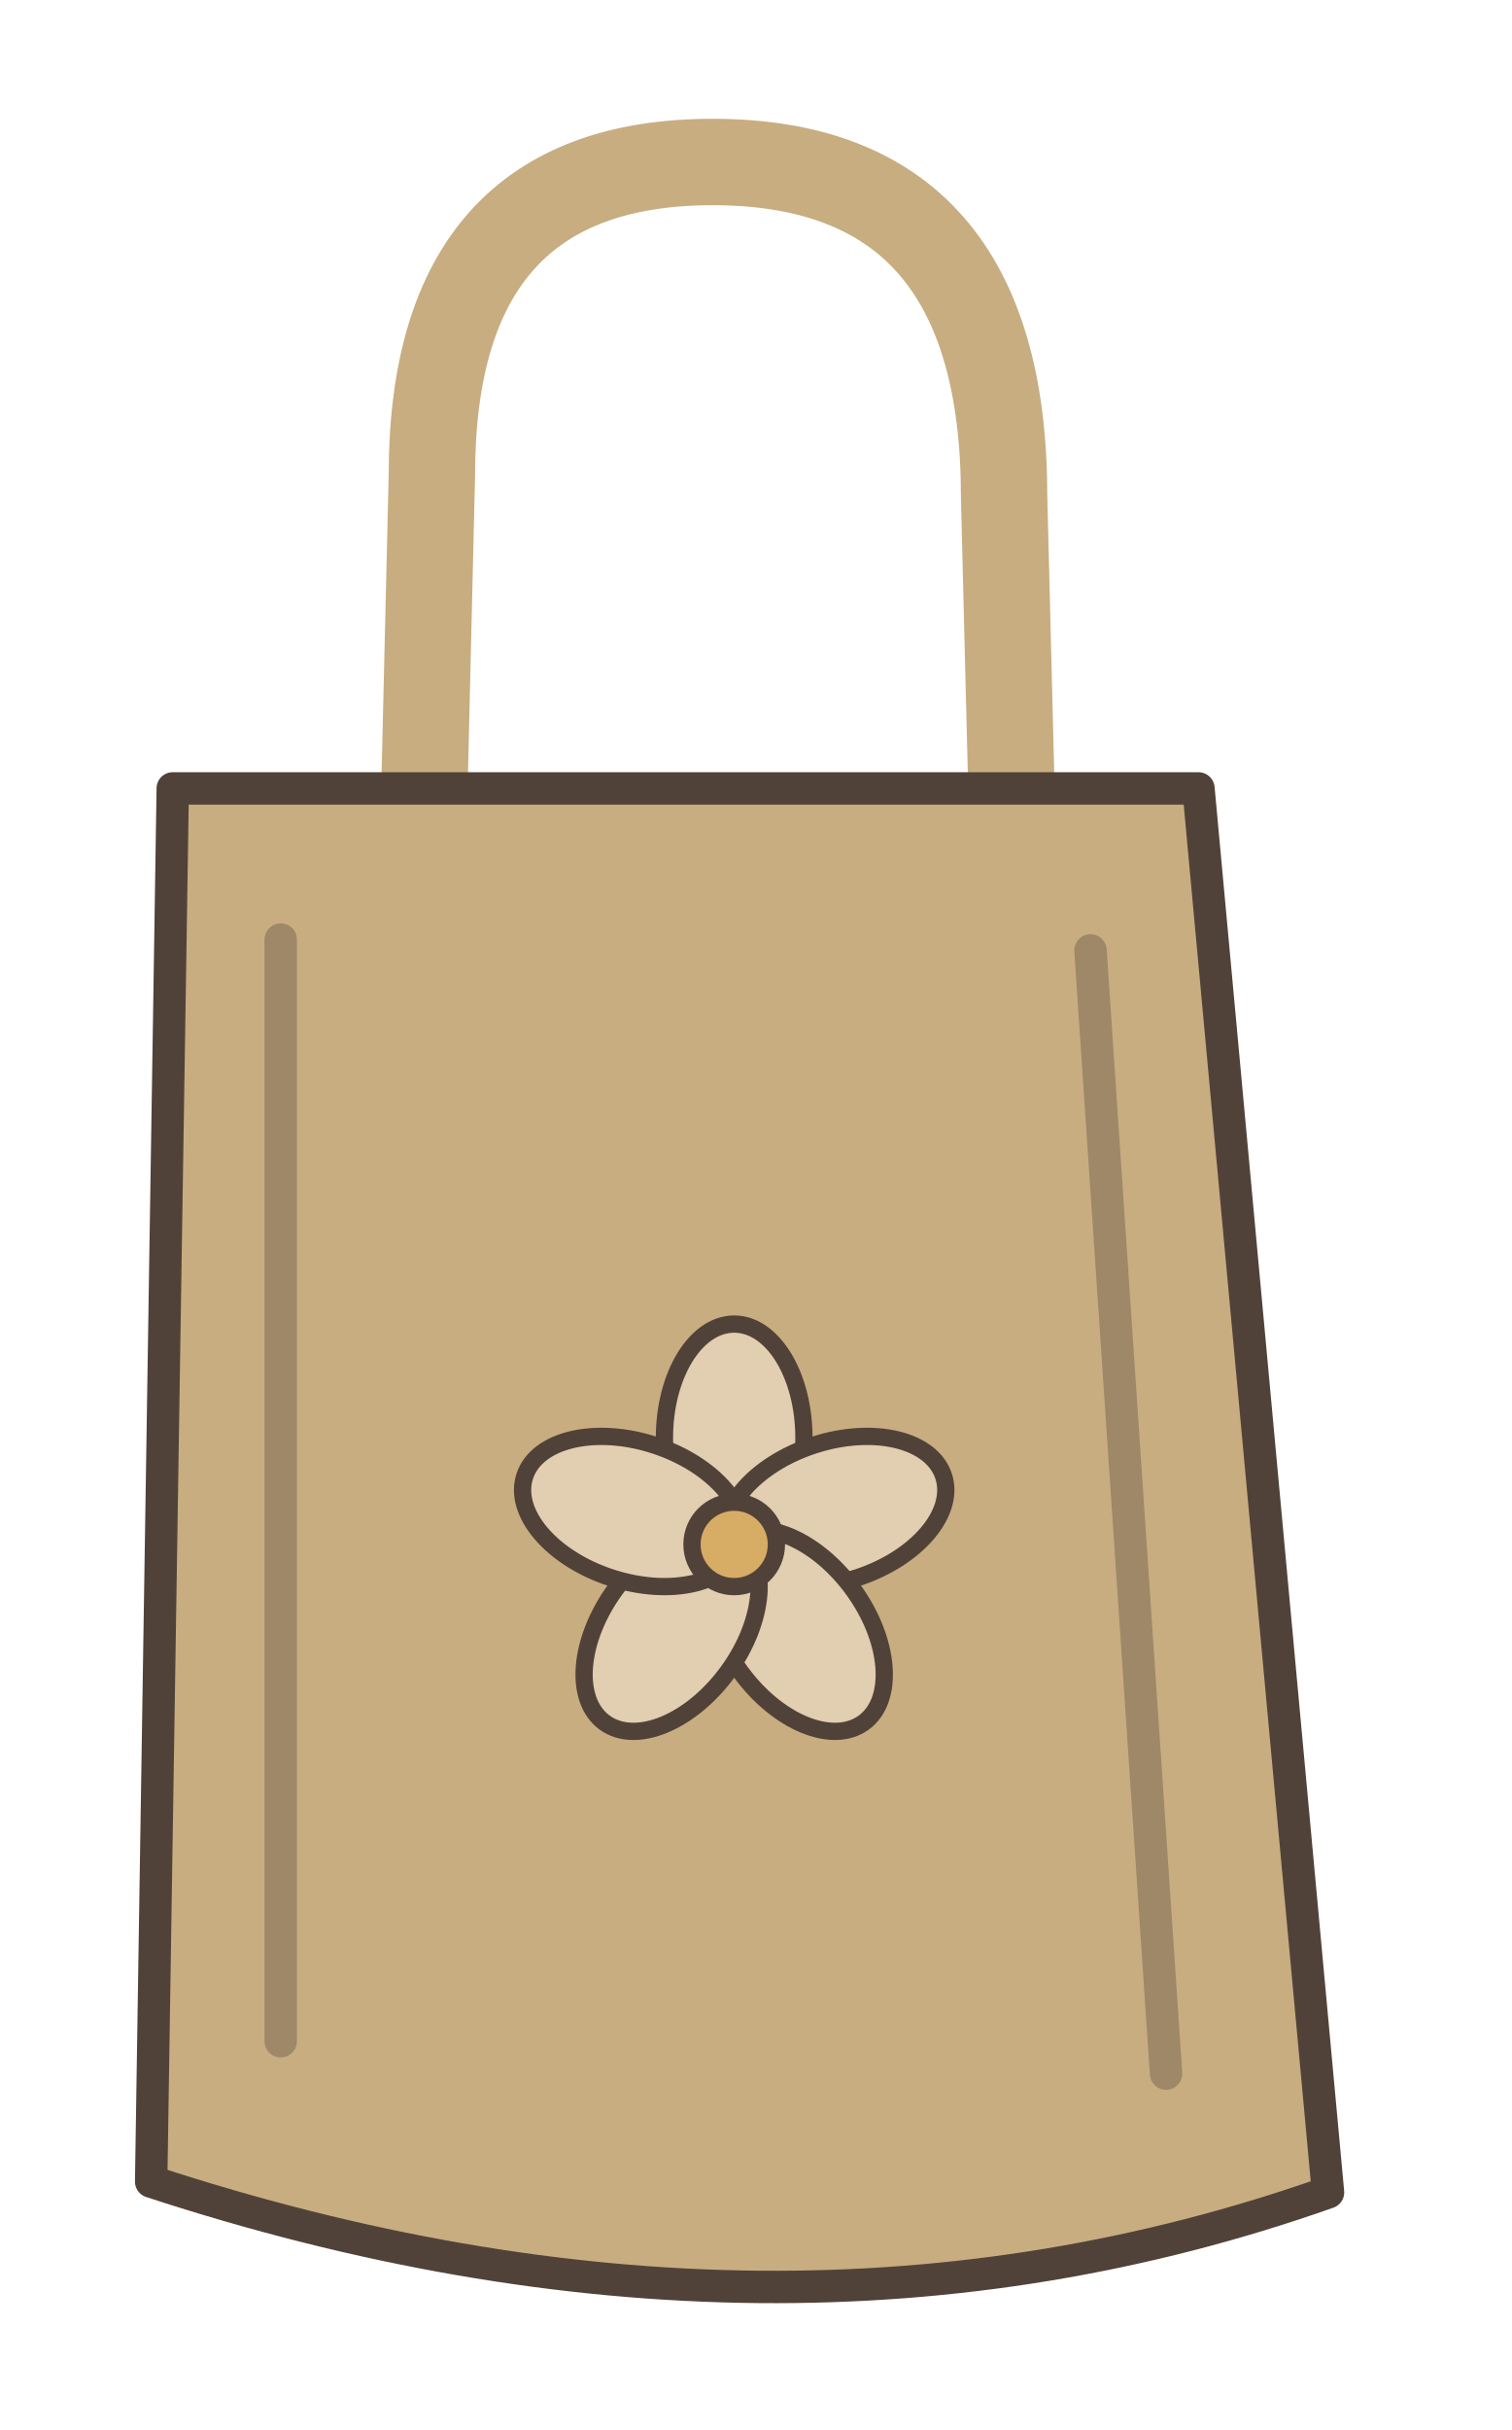
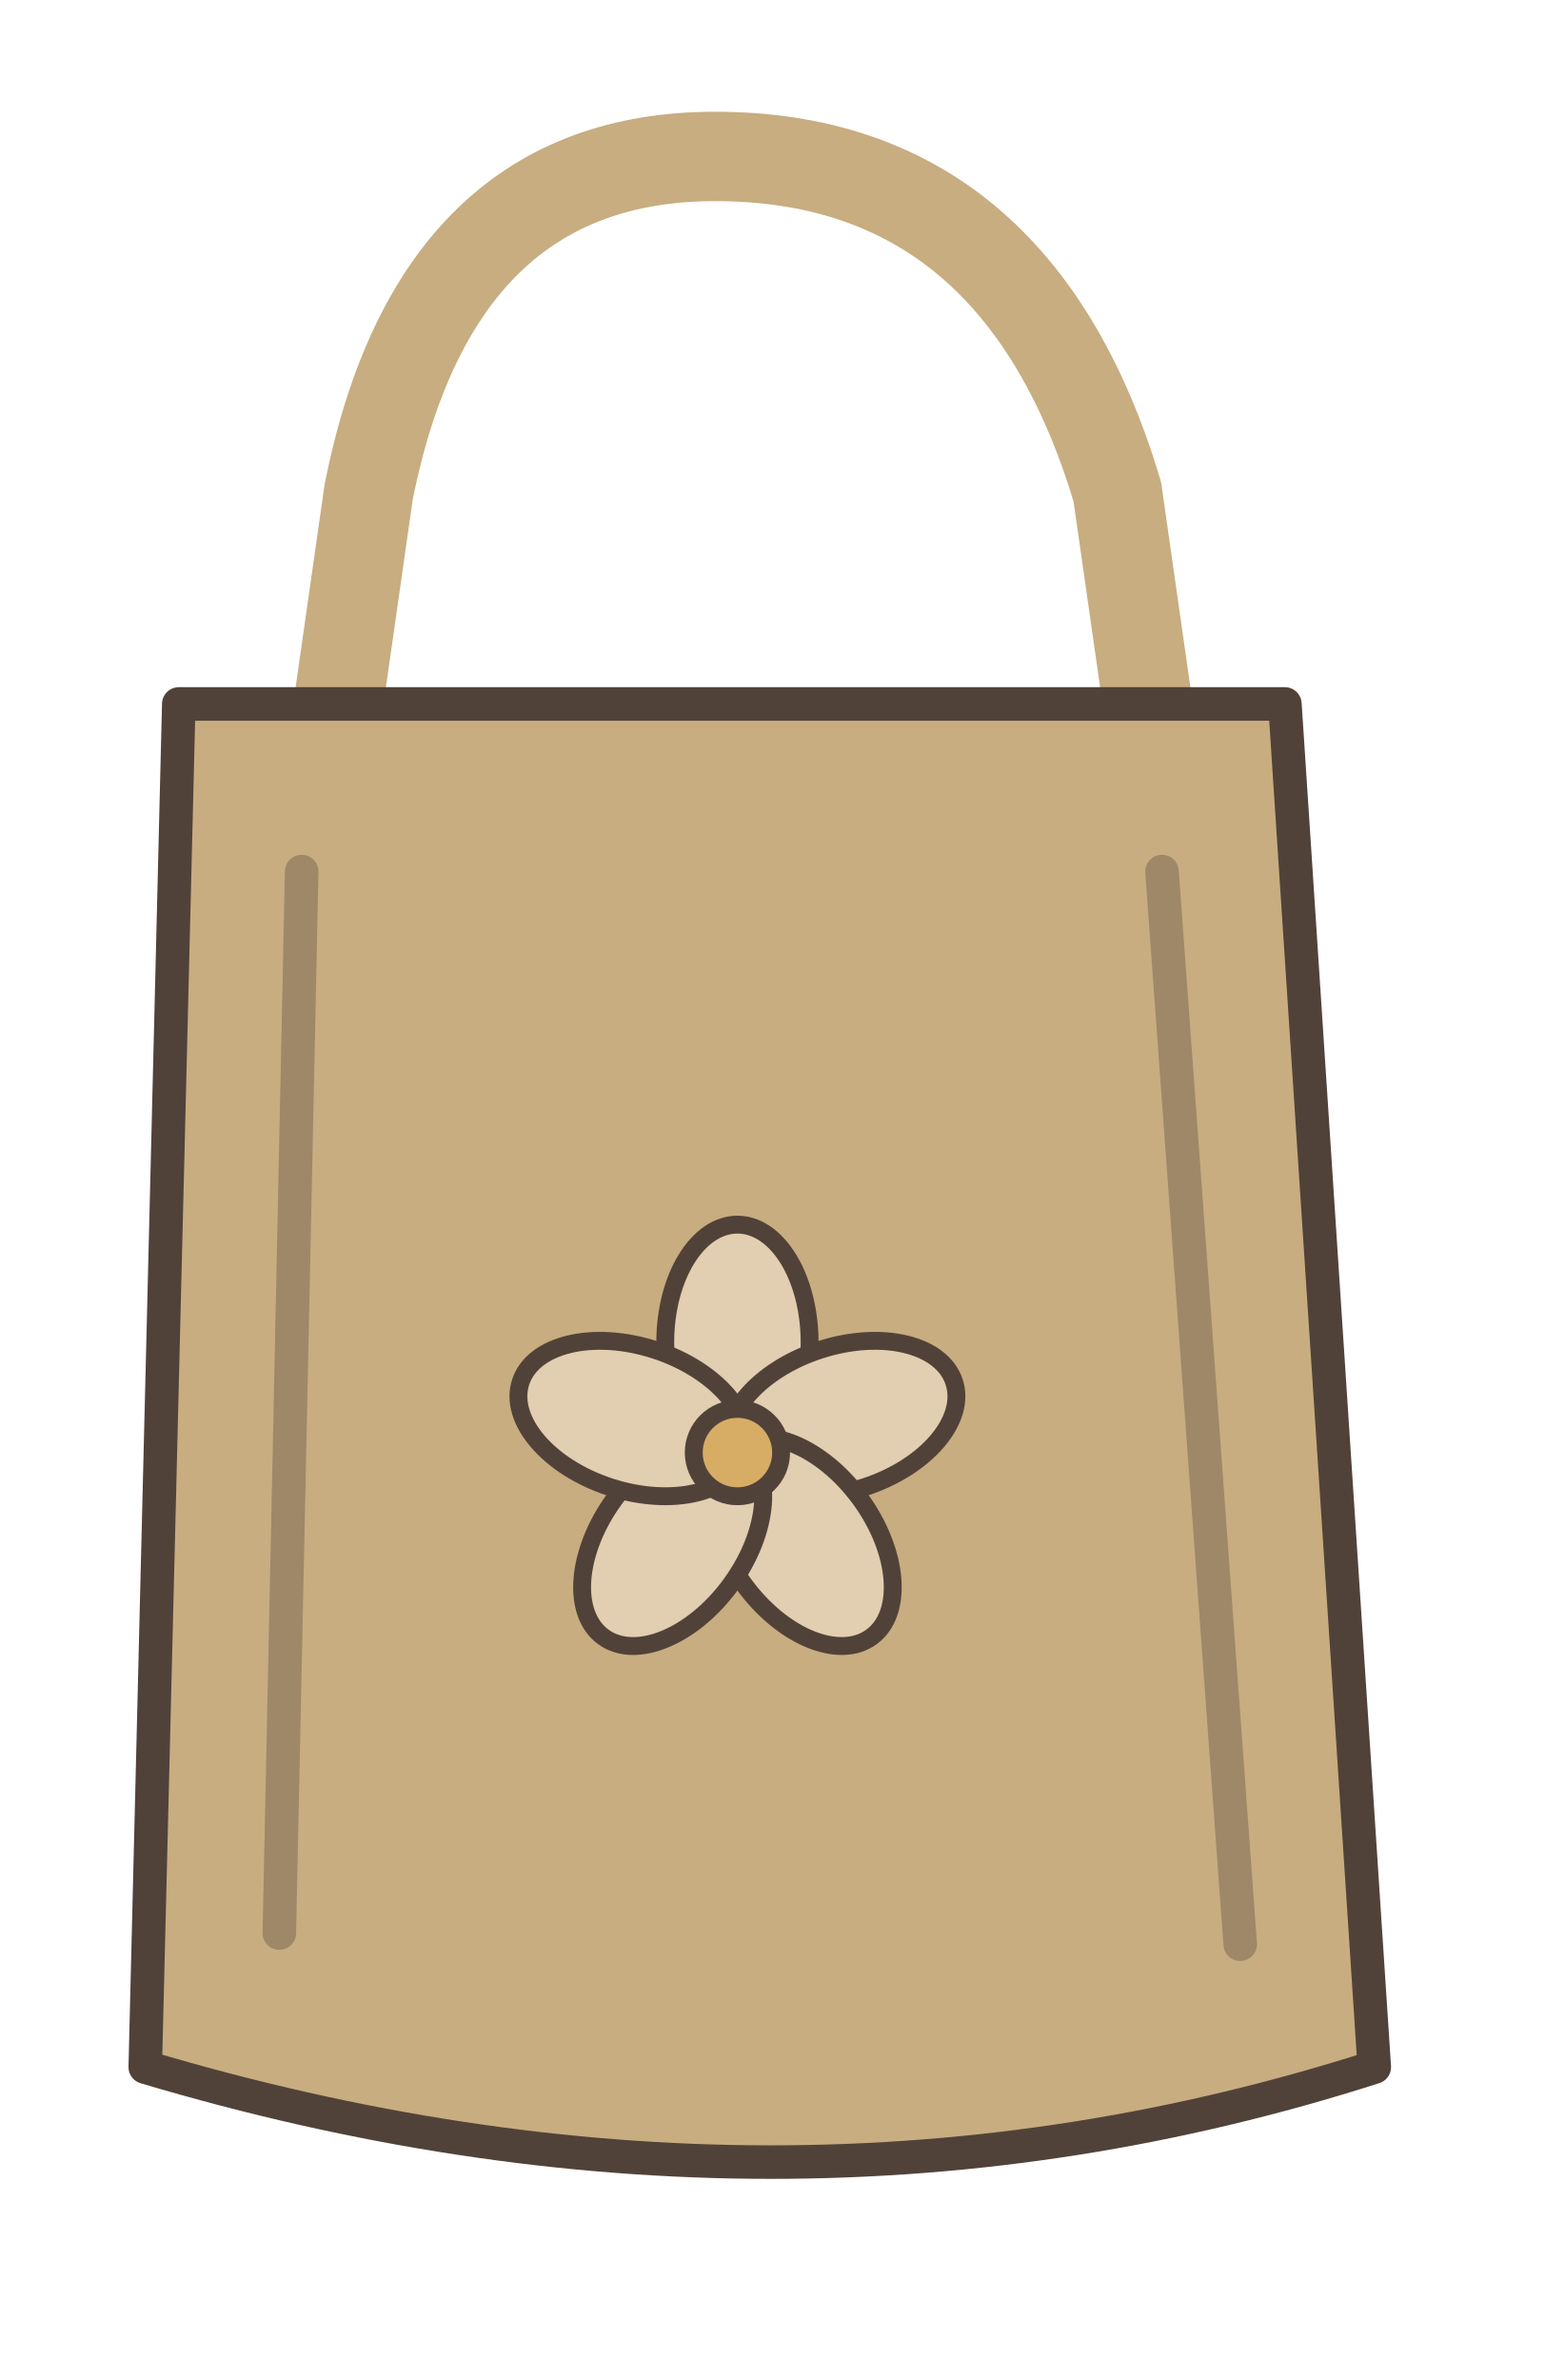
- <svg xmlns="http://www.w3.org/2000/svg" width="140" height="225" viewBox="399 630 140 225" fill="none">
+ <svg xmlns="http://www.w3.org/2000/svg" width="140" height="213" viewBox="422 762 140 213" fill="none">
  <g stroke="#514239" stroke-width="3" stroke-linecap="round" stroke-linejoin="round">
-     <path d="M438 716 L439 674 Q439 645 465 645 Q492 645 492 676 L493 716" fill="none" stroke="#c7ad80" stroke-width="8" />
-     <path d="M415 703 L510 703 L522 833 Q471 851 413 832Z" fill="#c7ad80" />
-     <path d="M425 717 L425 819 M500 718 L507 822" stroke="#514239" opacity="0.35" />
-     <g transform="translate(467 773)" stroke-width="1.6">
+     <path d="M451 834 L455 806 Q461 776 486 776 Q513 776 522 806 L526 834" fill="none" data-part="handle" stroke="#c7ad80" stroke-width="8" />
+     <path d="M438 825 L537 825 L545 947 Q492 964 435 947Z" fill="#c7ad80" />
+     <path d="M449 840 L447 935 M526 840 L533 936" stroke="#514239" opacity="0.35" />
+     <g transform="translate(488 892)" stroke-width="1.6">
      <ellipse cx="0" cy="-9.86" rx="6.46" ry="10.54" fill="#e2ceb0" transform="rotate(0)" />
      <ellipse cx="0" cy="-9.86" rx="6.46" ry="10.54" fill="#e2ceb0" transform="rotate(72)" />
      <ellipse cx="0" cy="-9.86" rx="6.46" ry="10.54" fill="#e2ceb0" transform="rotate(144)" />
      <ellipse cx="0" cy="-9.86" rx="6.46" ry="10.54" fill="#e2ceb0" transform="rotate(216)" />
      <ellipse cx="0" cy="-9.86" rx="6.46" ry="10.54" fill="#e2ceb0" transform="rotate(288)" />
      <circle cx="0" cy="0" r="3.91" fill="#d7ac65" />
    </g>
  </g>
</svg>
